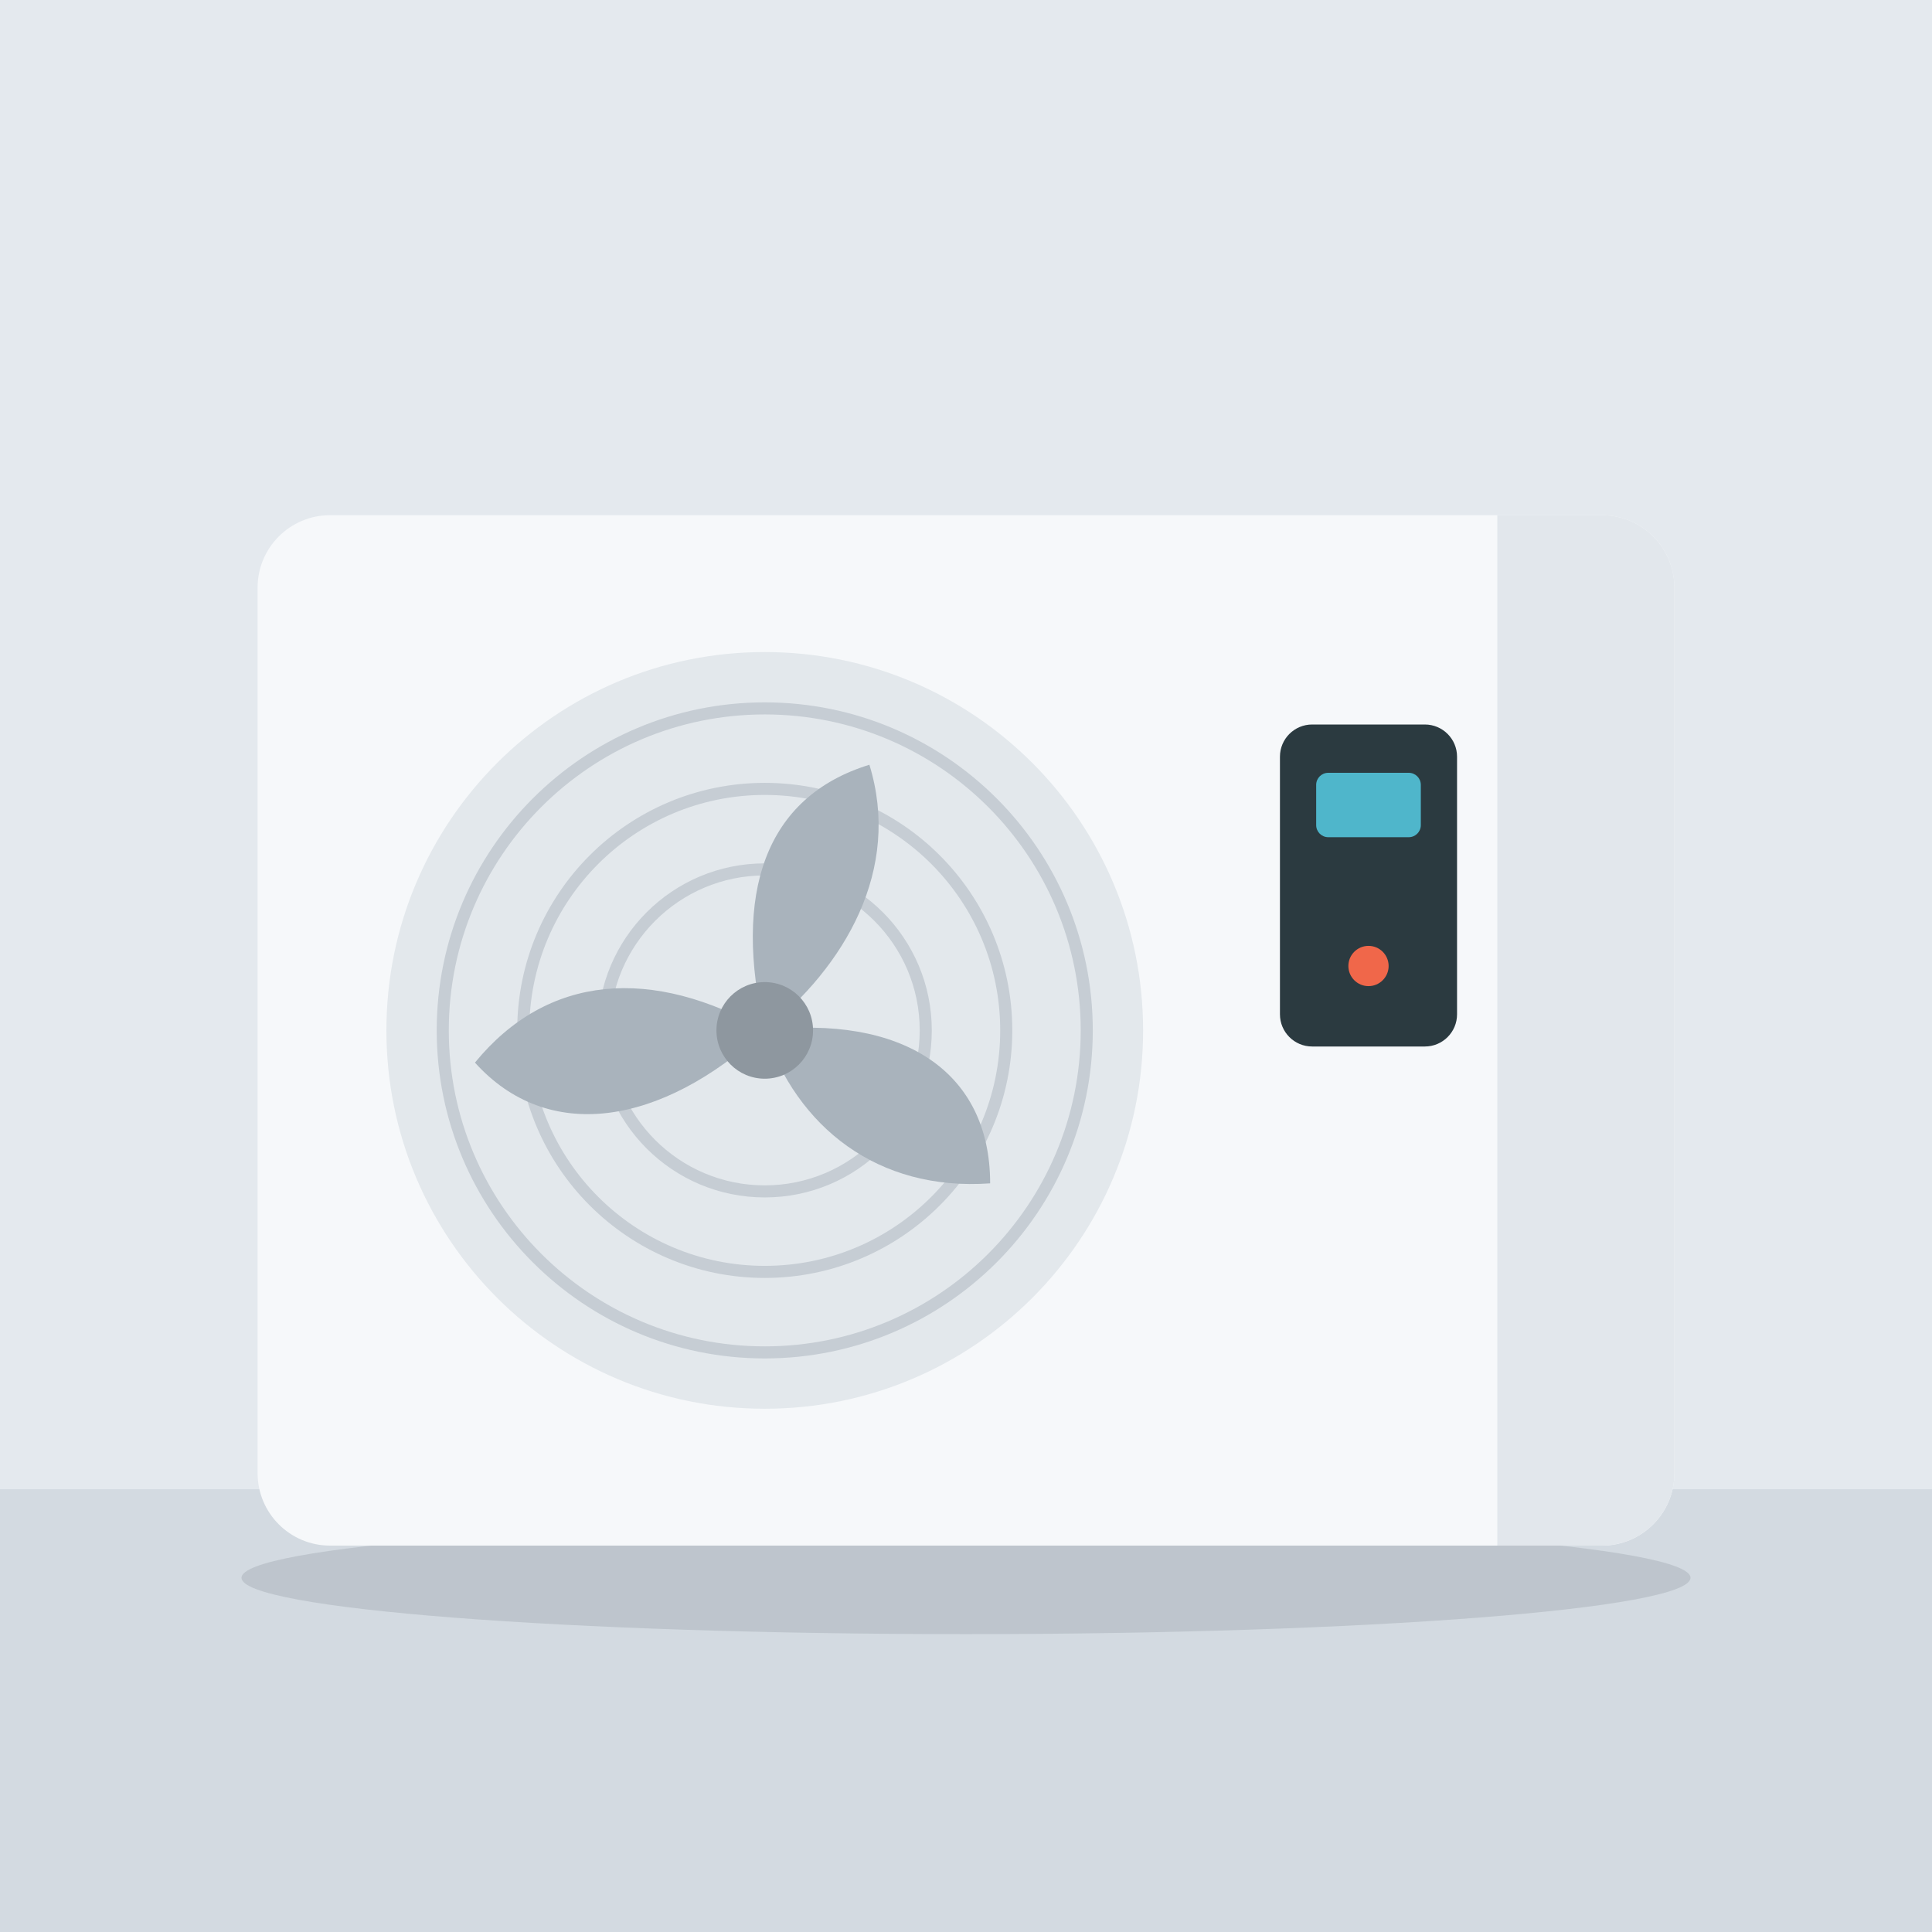
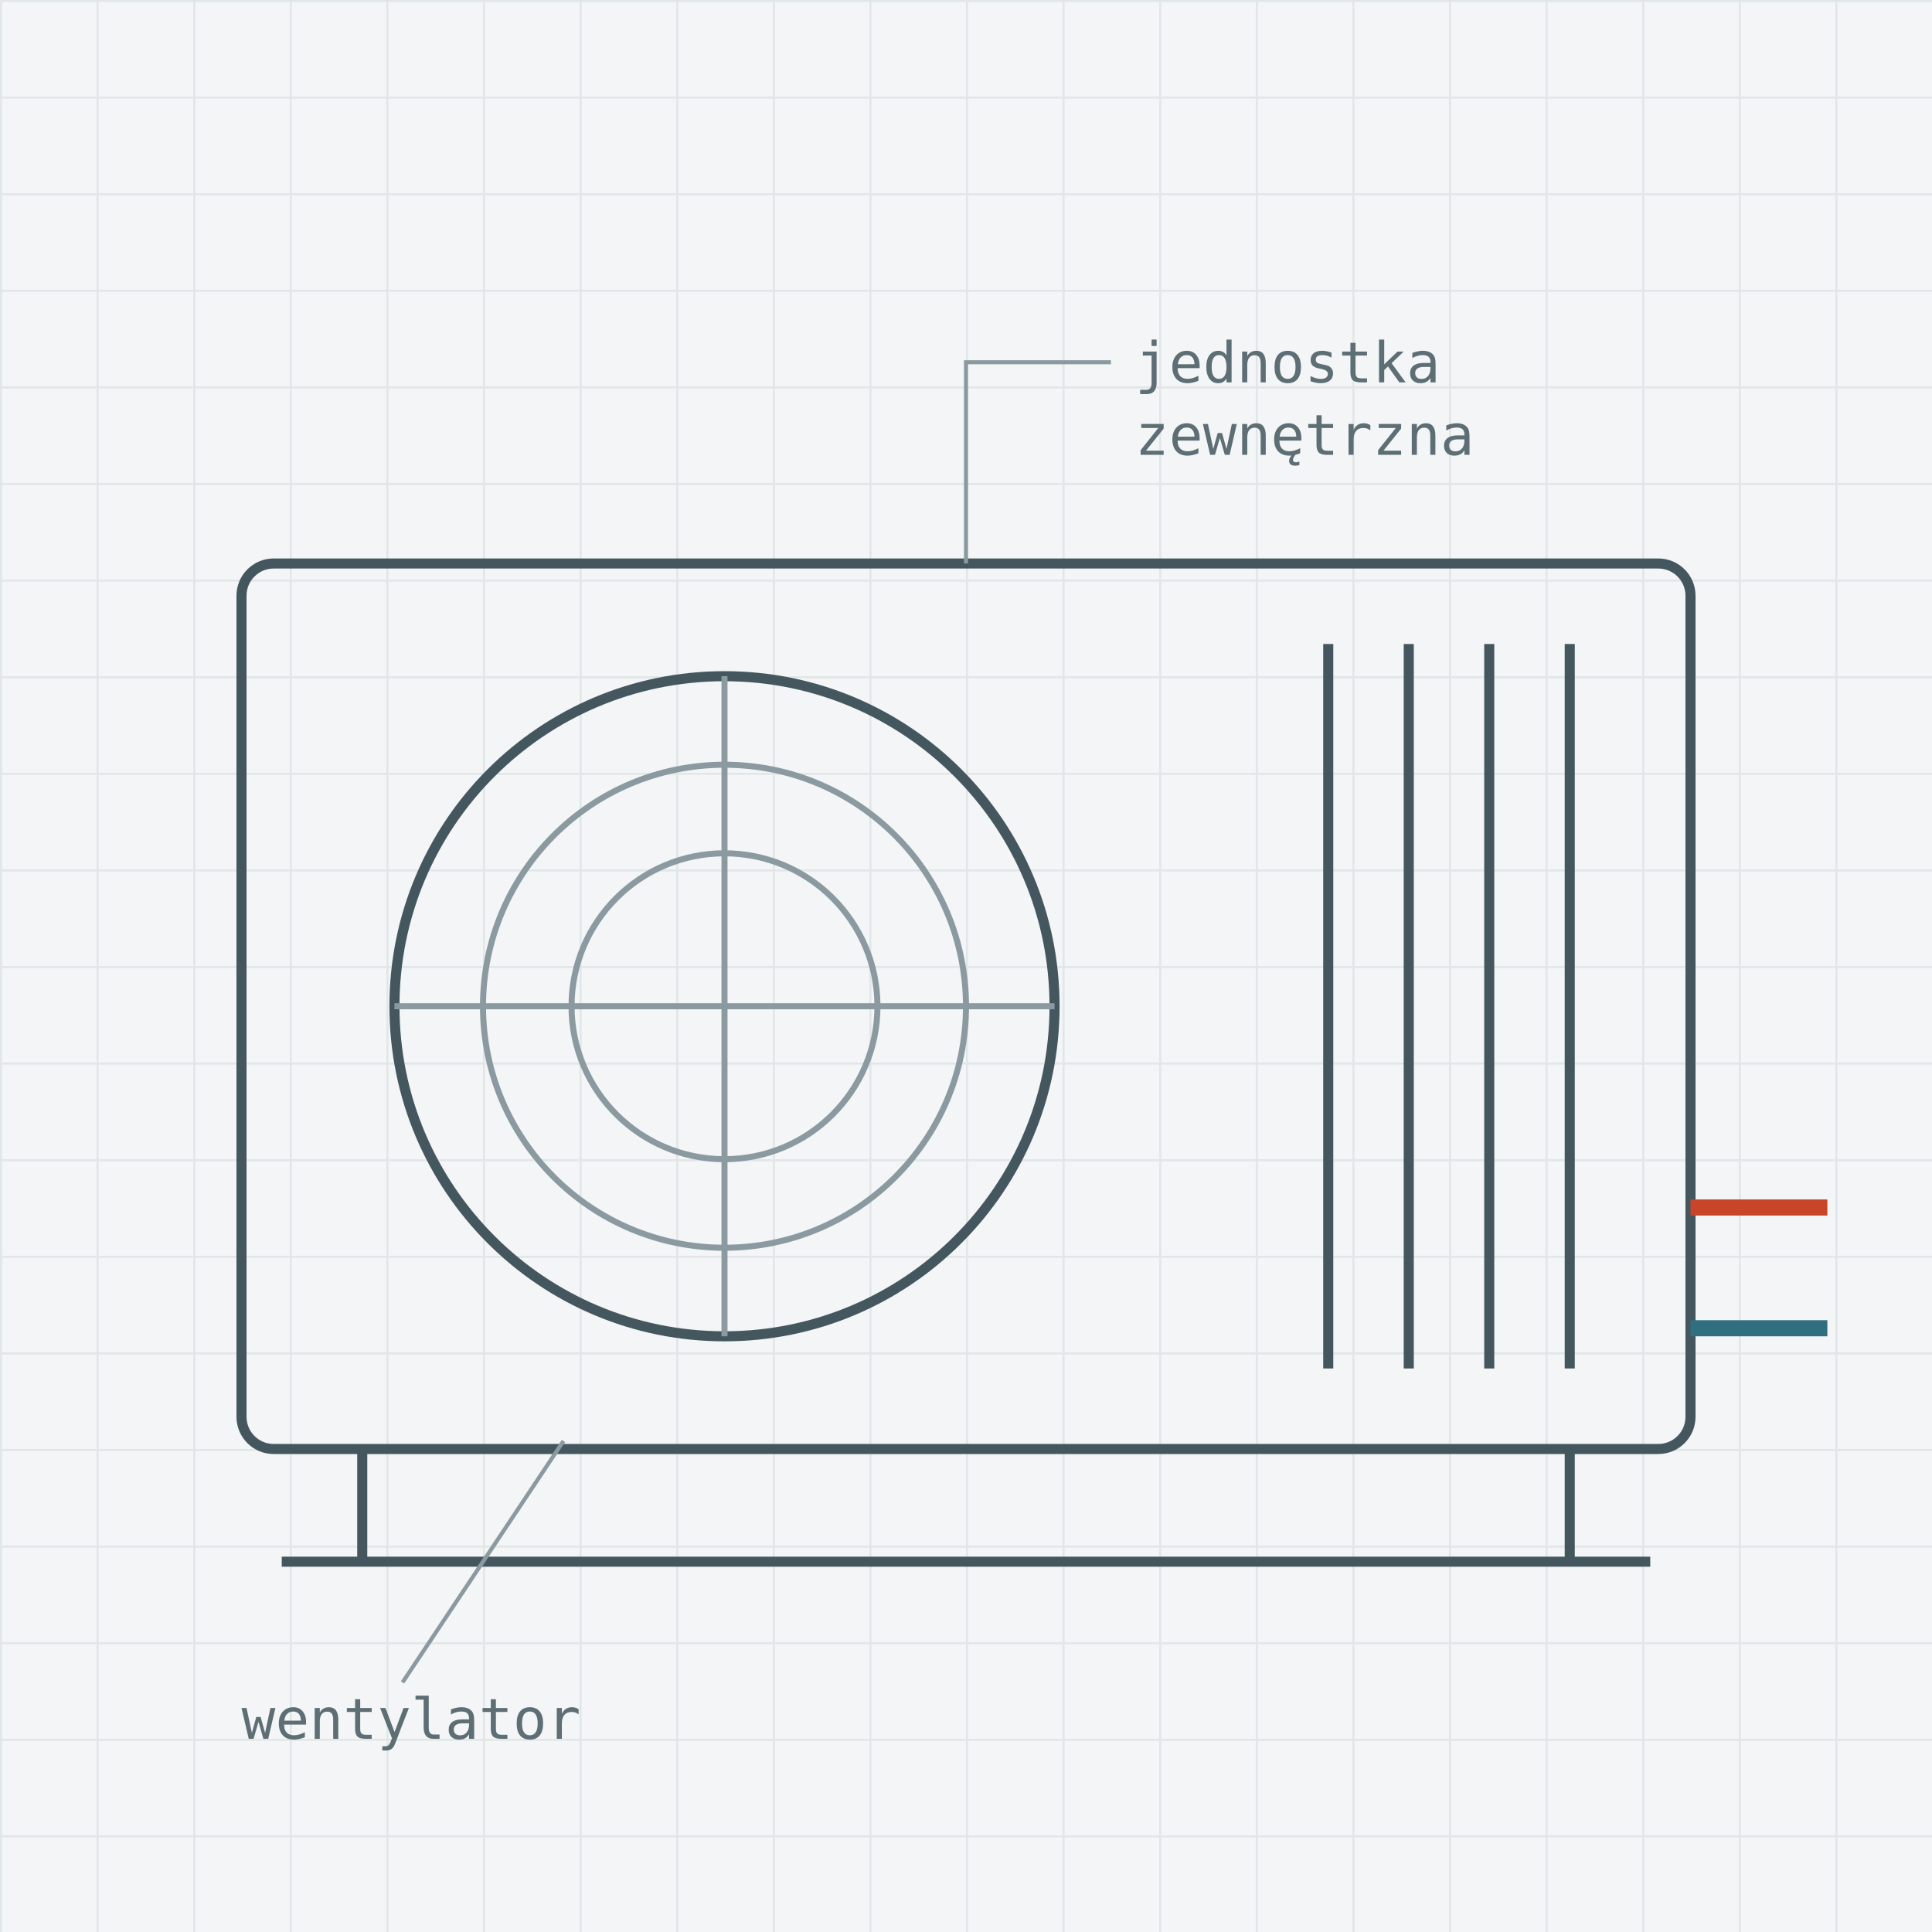
- <svg xmlns="http://www.w3.org/2000/svg" width="480" height="480" viewBox="0 0 480 480">
-   <rect width="480" height="480" fill="#e4e9ee" />
-   <rect y="370" width="480" height="110" fill="#d3dae1" />
-   <ellipse cx="240" cy="392" rx="180" ry="14" fill="#1f2d33" opacity="0.12" />
-   <rect x="64" y="128" width="352" height="256" rx="18" fill="#f6f8fa" />
-   <path d="M372 128h26a18 18 0 0 1 18 18v220a18 18 0 0 1-18 18h-26z" fill="#e2e7ec" />
-   <circle cx="190" cy="256" r="94" fill="#e3e8ec" />
-   <g fill="none" stroke="#c6cdd4" stroke-width="3">
-     <circle cx="190" cy="256" r="80" />
-     <circle cx="190" cy="256" r="60" />
-     <circle cx="190" cy="256" r="40" />
+ <svg xmlns="http://www.w3.org/2000/svg" width="480" height="480" viewBox="0 0 480 480" font-family="IBM Plex Mono, Consolas, monospace" font-size="14">
+   <defs>
+     <pattern id="grid" width="24" height="24" patternUnits="userSpaceOnUse">
+       <path d="M24 0H0v24" fill="none" stroke="#e1e6e8" stroke-width="1" />
+     </pattern>
+   </defs>
+   <rect width="480" height="480" fill="#f3f5f6" />
+   <rect width="480" height="480" fill="url(#grid)" />
+   <g fill="none" stroke="#44575e" stroke-width="2.5" stroke-linejoin="round">
+     <rect x="60" y="140" width="360" height="220" rx="8" />
+     <circle cx="180" cy="250" r="82" />
+     <path d="M330 160v180M350 160v180M370 160v180M390 160v180" />
+     <path d="M90 360v28M390 360v28M70 388h340" />
  </g>
-   <g fill="#a9b3bc">
-     <path d="M190 256c-8-34 0-58 26-66 8 26-6 50-26 66z" />
-     <path d="M190 256c34-4 56 10 56 38-28 2-48-14-56-38z" />
-     <path d="M190 256c-26 24-54 28-72 8 18-22 44-24 72-8z" />
+   <g fill="none" stroke="#8a9aa0" stroke-width="1.5">
+     <circle cx="180" cy="250" r="60" />
+     <circle cx="180" cy="250" r="38" />
+     <path d="M98 250h164M180 168v164" />
  </g>
-   <circle cx="190" cy="256" r="12" fill="#8e979f" />
-   <rect x="318" y="180" width="44" height="80" rx="8" fill="#2b3a40" />
-   <rect x="327" y="192" width="26" height="16" rx="3" fill="#4fb6cb" />
-   <circle cx="340" cy="240" r="5" fill="#f0674a" />
+   <g fill="none" stroke-width="4">
+     <path d="M420 300h34" stroke="#c8452a" />
+     <path d="M420 330h34" stroke="#2f6f80" />
+   </g>
+   <g fill="#5d6e74">
+     <path d="M240 140v-50h36" fill="none" stroke="#8a9aa0" stroke-width="1" />
+     <text x="282" y="95">jednostka</text>
+     <text x="282" y="113">zewnętrzna</text>
+     <text x="60" y="432">wentylator</text>
+     <path d="M100 418l40-60" fill="none" stroke="#8a9aa0" stroke-width="1" />
+   </g>
</svg>
